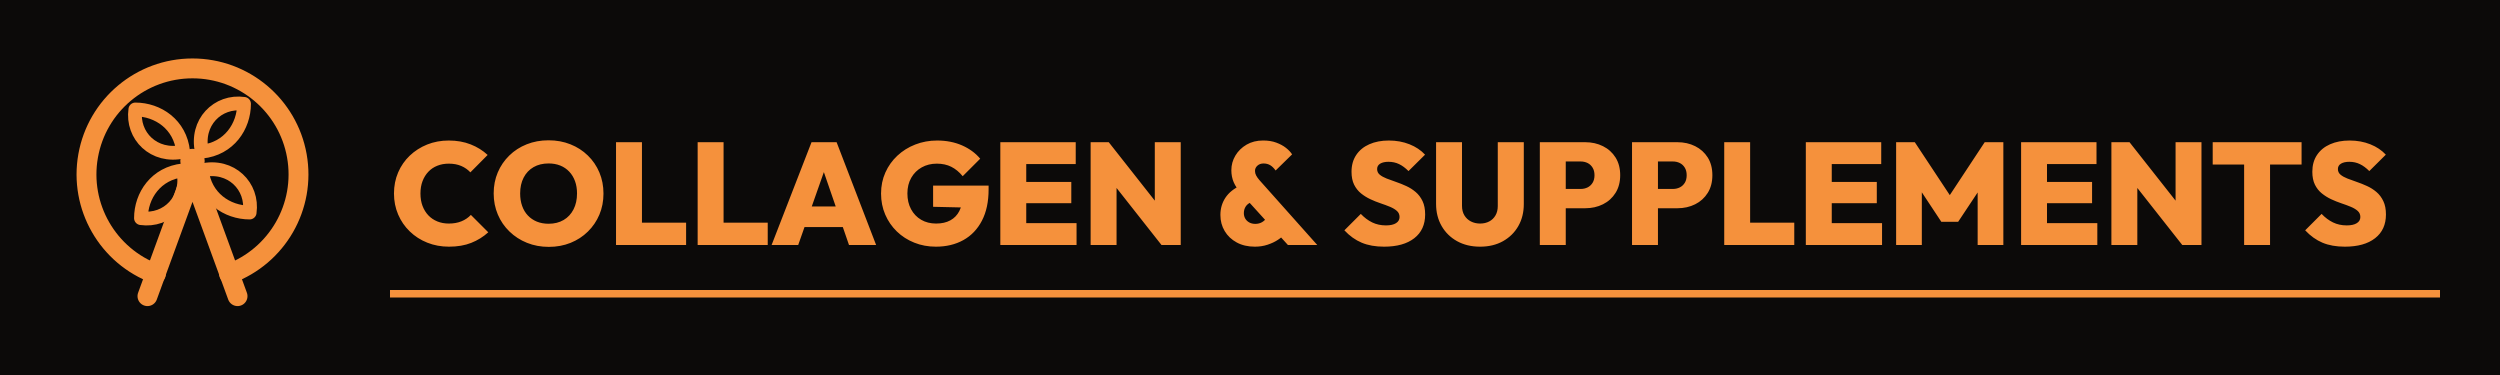
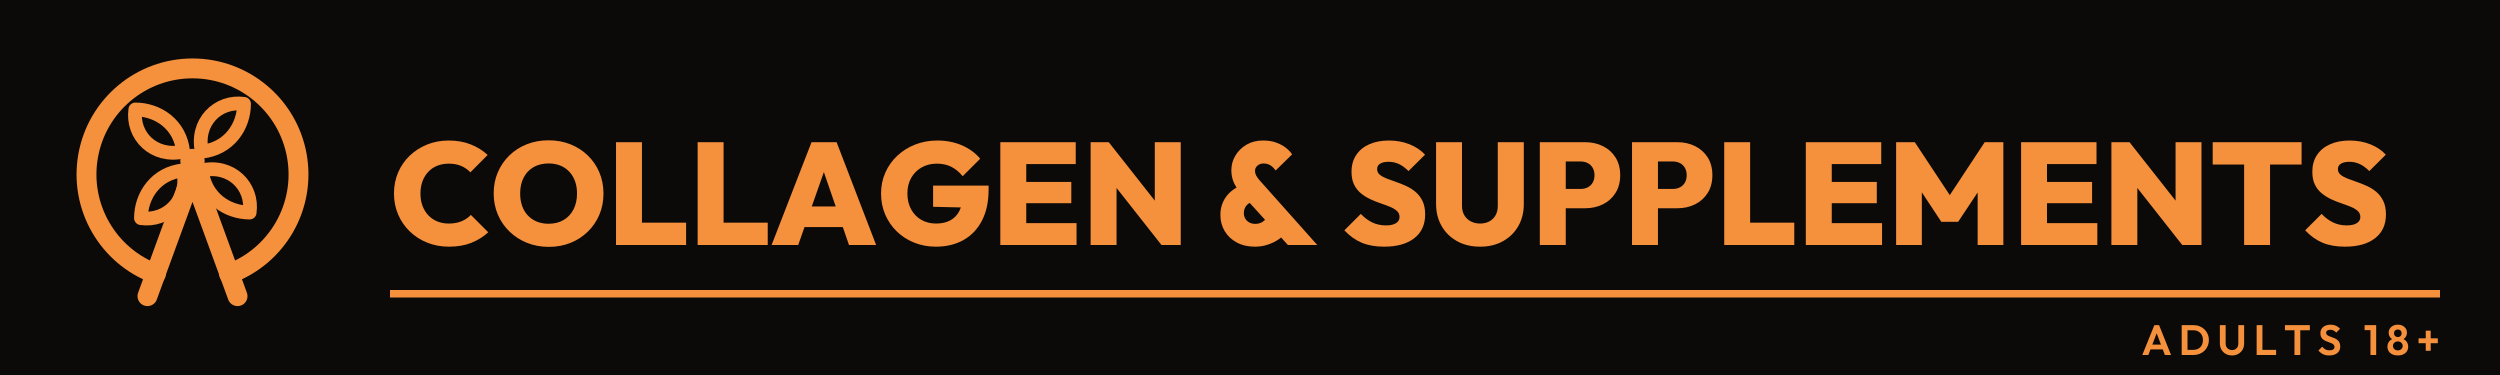
<svg xmlns="http://www.w3.org/2000/svg" viewBox="0 0 1000 150" width="1000mm" height="150mm" color="#f5913c">
  <rect width="1000" height="150" fill="#0c0a09" />
  <g transform="translate(24 22) scale(1.06)">
    <g fill="none" stroke="currentColor" stroke-linecap="round" stroke-linejoin="round">
      <path d="M 36.2 82.6 A 40 40 0 1 1 63.8 82.6" stroke-width="7.5" />
      <path d="M 33 91 L 50 44.5 L 67 91" stroke-width="7.5" />
      <g transform="translate(50 40)">
        <path d="M5 0 C 11 -9.5, 23 -9.5, 29 -1.5 C 23 4.5, 13 6.5, 5 0 Z" transform="rotate(-45)" stroke-width="5.2" />
        <path d="M5 0 C 11 -9.5, 23 -9.5, 29 -1.5 C 23 4.5, 13 6.5, 5 0 Z" transform="rotate(45)" stroke-width="5.2" />
        <path d="M5 0 C 11 -9.5, 23 -9.5, 29 -1.5 C 23 4.5, 13 6.5, 5 0 Z" transform="rotate(135)" stroke-width="5.2" />
        <path d="M5 0 C 11 -9.5, 23 -9.5, 29 -1.5 C 23 4.5, 13 6.5, 5 0 Z" transform="rotate(225)" stroke-width="5.2" />
        <circle r="4.6" fill="currentColor" stroke="none" />
      </g>
    </g>
  </g>
  <path d="M23.59 0.67Q18.92 0.67 14.92 -0.93Q10.92 -2.52 7.92 -5.42Q4.92 -8.31 3.26 -12.19Q1.59 -16.08 1.59 -20.6Q1.59 -25.17 3.26 -29.04Q4.92 -32.9 7.9 -35.74Q10.88 -38.58 14.86 -40.19Q18.84 -41.79 23.5 -41.79Q28.35 -41.79 32.25 -40.25Q36.15 -38.72 39.06 -36.02L32.15 -29.06Q30.65 -30.68 28.51 -31.61Q26.36 -32.54 23.5 -32.54Q21.01 -32.54 18.93 -31.71Q16.85 -30.89 15.35 -29.31Q13.85 -27.74 13.01 -25.53Q12.18 -23.32 12.18 -20.6Q12.18 -17.85 13.01 -15.64Q13.85 -13.43 15.35 -11.85Q16.85 -10.28 18.93 -9.43Q21.01 -8.58 23.5 -8.58Q26.39 -8.58 28.58 -9.48Q30.77 -10.37 32.35 -12.04L39.31 -5.08Q36.31 -2.36 32.49 -0.85Q28.68 0.67 23.59 0.67ZM63.54 0.75Q58.8 0.75 54.79 -0.87Q50.78 -2.49 47.79 -5.39Q44.79 -8.28 43.13 -12.19Q41.47 -16.1 41.47 -20.62Q41.47 -25.19 43.11 -29.04Q44.75 -32.9 47.72 -35.79Q50.68 -38.69 54.68 -40.28Q58.69 -41.88 63.43 -41.88Q68.17 -41.88 72.17 -40.28Q76.17 -38.69 79.14 -35.79Q82.12 -32.9 83.76 -29.01Q85.39 -25.13 85.39 -20.56Q85.39 -16.04 83.76 -12.15Q82.12 -8.27 79.15 -5.36Q76.19 -2.45 72.21 -0.85Q68.23 0.75 63.54 0.75ZM63.43 -8.5Q66.89 -8.5 69.45 -10Q72.01 -11.51 73.41 -14.25Q74.81 -16.98 74.81 -20.62Q74.81 -23.33 74.01 -25.53Q73.21 -27.74 71.71 -29.33Q70.2 -30.93 68.11 -31.78Q66.02 -32.62 63.43 -32.62Q59.98 -32.62 57.42 -31.15Q54.86 -29.67 53.46 -26.96Q52.06 -24.26 52.06 -20.62Q52.06 -17.86 52.86 -15.62Q53.65 -13.38 55.15 -11.8Q56.66 -10.21 58.75 -9.35Q60.85 -8.5 63.43 -8.5ZM90.41 0V-41.12H100.78V0ZM98.65 0V-8.92H118.44V0ZM123.06 0V-41.12H133.43V0ZM131.29 0V-8.92H151.09V0ZM152.64 0 168.61 -41.12H178.64L194.45 0H183.6L171.69 -34.54H175.44L163.28 0ZM162.36 -7.18V-15.41H185.05V-7.18ZM218.35 0.67Q213.69 0.67 209.7 -0.94Q205.7 -2.54 202.72 -5.43Q199.74 -8.32 198.08 -12.19Q196.42 -16.05 196.42 -20.58Q196.42 -25.14 198.15 -29Q199.87 -32.86 202.95 -35.73Q206.02 -38.6 210.1 -40.19Q214.18 -41.79 218.85 -41.79Q224.36 -41.79 228.81 -39.85Q233.25 -37.9 236.08 -34.52L229.08 -27.52Q227.02 -30.03 224.52 -31.28Q222.03 -32.54 218.72 -32.54Q215.37 -32.54 212.71 -31.06Q210.05 -29.58 208.51 -26.9Q206.96 -24.21 206.96 -20.62Q206.96 -17.02 208.43 -14.31Q209.89 -11.6 212.47 -10.09Q215.05 -8.58 218.45 -8.58Q221.81 -8.58 224.15 -9.87Q226.49 -11.15 227.73 -13.58Q228.97 -16.01 228.97 -19.39L235.98 -14.85L217.24 -15.28V-23.77H239.44V-22.23Q239.44 -14.85 236.77 -9.73Q234.11 -4.61 229.36 -1.97Q224.61 0.67 218.35 0.67ZM244.13 0V-41.12H254.5V0ZM252.32 0V-8.74H274.62V0ZM252.32 -16.72V-25.23H272.52V-16.72ZM252.32 -32.38V-41.12H274.29V-32.38ZM280.25 0V-41.12H287.5L290.62 -32.68V0ZM308.6 0 284.56 -30.51 287.5 -41.12 311.54 -10.61ZM308.6 0 305.92 -8.66V-41.12H316.29V0ZM359.17 0 340.61 -20.45Q338.42 -22.91 337.48 -25.1Q336.54 -27.29 336.54 -29.9Q336.54 -33.06 338.15 -35.76Q339.77 -38.47 342.62 -40.14Q345.47 -41.8 349.22 -41.8Q352.21 -41.8 354.49 -40.96Q356.78 -40.12 358.39 -38.85Q360.01 -37.57 360.84 -36.25L354.25 -29.8Q353.15 -31.32 352 -31.97Q350.85 -32.61 349.44 -32.61Q347.93 -32.61 346.97 -31.74Q346 -30.87 346 -29.64Q346 -28.67 346.45 -27.83Q346.89 -26.98 347.73 -26L370.91 0ZM345.96 0.67Q341.78 0.67 338.68 -1.02Q335.58 -2.7 333.87 -5.58Q332.16 -8.45 332.16 -12.01Q332.16 -15.88 334.18 -18.93Q336.2 -21.98 340.35 -23.87L344.57 -17.15Q343.03 -16.56 342.28 -15.39Q341.54 -14.22 341.54 -12.75Q341.54 -11.57 342.08 -10.6Q342.63 -9.63 343.67 -9.04Q344.71 -8.45 346.15 -8.45Q347.63 -8.45 348.81 -9.13Q349.99 -9.8 350.93 -11.22L357.85 -4.39Q356.94 -3.23 355.17 -2.07Q353.41 -0.9 351.05 -0.12Q348.69 0.67 345.96 0.67ZM397.62 0.67Q392.45 0.67 388.68 -0.92Q384.9 -2.51 381.75 -5.87L388.32 -12.44Q390.44 -10.22 392.89 -9.03Q395.34 -7.84 398.37 -7.84Q401 -7.84 402.41 -8.74Q403.82 -9.63 403.82 -11.19Q403.82 -12.66 402.78 -13.61Q401.73 -14.56 400.02 -15.27Q398.31 -15.98 396.25 -16.67Q394.19 -17.36 392.16 -18.31Q390.12 -19.26 388.41 -20.64Q386.7 -22.03 385.65 -24.12Q384.61 -26.22 384.61 -29.3Q384.61 -33.2 386.49 -36.01Q388.37 -38.82 391.73 -40.3Q395.09 -41.79 399.55 -41.79Q404.03 -41.79 407.8 -40.29Q411.57 -38.79 414.02 -36.13L407.4 -29.57Q405.53 -31.45 403.63 -32.36Q401.72 -33.28 399.41 -33.28Q397.31 -33.28 396.08 -32.54Q394.85 -31.8 394.85 -30.38Q394.85 -29 395.89 -28.13Q396.94 -27.26 398.65 -26.59Q400.36 -25.91 402.42 -25.22Q404.48 -24.52 406.51 -23.58Q408.55 -22.65 410.26 -21.2Q411.97 -19.75 413.02 -17.56Q414.06 -15.37 414.06 -12.21Q414.06 -6.1 409.72 -2.72Q405.39 0.67 397.62 0.67ZM436.04 0.67Q430.79 0.67 426.83 -1.53Q422.88 -3.73 420.65 -7.59Q418.43 -11.46 418.43 -16.43V-41.12H428.8V-15.66Q428.8 -13.44 429.76 -11.85Q430.72 -10.26 432.37 -9.42Q434.02 -8.58 436.03 -8.58Q438.1 -8.58 439.69 -9.42Q441.28 -10.26 442.19 -11.83Q443.11 -13.4 443.11 -15.6V-41.12H453.52V-16.37Q453.52 -11.4 451.32 -7.56Q449.13 -3.73 445.2 -1.53Q441.28 0.67 436.04 0.67ZM468.12 -14.7V-22.42H476.27Q477.79 -22.42 479.04 -23.04Q480.29 -23.66 481.04 -24.89Q481.8 -26.12 481.8 -27.91Q481.8 -29.7 481.04 -30.93Q480.29 -32.17 479.04 -32.79Q477.79 -33.41 476.27 -33.41H468.12V-41.12H478.06Q482.01 -41.12 485.19 -39.53Q488.37 -37.95 490.22 -35Q492.08 -32.05 492.08 -27.92Q492.08 -23.82 490.22 -20.85Q488.37 -17.88 485.19 -16.29Q482.01 -14.7 478.06 -14.7ZM459.93 0V-41.12H470.3V0ZM505 -14.7V-22.42H513.15Q514.67 -22.42 515.92 -23.04Q517.17 -23.66 517.92 -24.89Q518.67 -26.12 518.67 -27.91Q518.67 -29.7 517.92 -30.93Q517.17 -32.17 515.92 -32.79Q514.67 -33.41 513.15 -33.41H505V-41.12H514.93Q518.89 -41.12 522.07 -39.53Q525.24 -37.95 527.1 -35Q528.95 -32.05 528.95 -27.92Q528.95 -23.82 527.1 -20.85Q525.24 -17.88 522.07 -16.29Q518.89 -14.7 514.93 -14.7ZM496.81 0V-41.12H507.18V0ZM533.69 0V-41.12H544.05V0ZM541.92 0V-8.92H561.71V0ZM566.33 0V-41.12H576.7V0ZM574.52 0V-8.74H596.82V0ZM574.52 -16.72V-25.23H594.72V-16.72ZM574.52 -32.38V-41.12H596.49V-32.38ZM602.45 0V-41.12H609.92L625.67 -17.3H622.17L637.88 -41.12H645.34V0H635.06V-23.93L636.7 -23.48L627.26 -9.28H620.53L611.14 -23.48L612.73 -23.93V0ZM652.44 0V-41.12H662.8V0ZM660.63 0V-8.74H682.93V0ZM660.63 -16.72V-25.23H680.83V-16.72ZM660.63 -32.38V-41.12H682.6V-32.38ZM688.56 0V-41.12H695.81L698.93 -32.68V0ZM716.91 0 692.87 -30.51 695.81 -41.12 719.85 -10.61ZM716.91 0 714.23 -8.66V-41.12H724.59V0ZM741.65 0V-40.83H752.02V0ZM729.08 -32.2V-41.12H764.63V-32.2ZM781.93 0.67Q776.77 0.67 772.99 -0.92Q769.22 -2.51 766.07 -5.87L772.64 -12.44Q774.76 -10.22 777.21 -9.03Q779.66 -7.84 782.69 -7.84Q785.31 -7.84 786.73 -8.74Q788.14 -9.63 788.14 -11.19Q788.14 -12.66 787.1 -13.61Q786.05 -14.56 784.34 -15.27Q782.63 -15.98 780.57 -16.67Q778.51 -17.36 776.47 -18.31Q774.44 -19.26 772.73 -20.64Q771.01 -22.03 769.97 -24.12Q768.93 -26.22 768.93 -29.3Q768.93 -33.2 770.8 -36.01Q772.68 -38.82 776.05 -40.3Q779.41 -41.79 783.86 -41.79Q788.34 -41.79 792.11 -40.29Q795.88 -38.79 798.33 -36.13L791.72 -29.57Q789.85 -31.45 787.94 -32.36Q786.04 -33.28 783.73 -33.28Q781.63 -33.28 780.4 -32.54Q779.16 -31.8 779.16 -30.38Q779.16 -29 780.21 -28.13Q781.25 -27.26 782.96 -26.59Q784.67 -25.91 786.73 -25.22Q788.79 -24.52 790.83 -23.58Q792.87 -22.65 794.58 -21.2Q796.29 -19.75 797.33 -17.56Q798.38 -15.37 798.38 -12.21Q798.38 -6.1 794.04 -2.72Q789.71 0.67 781.93 0.67Z" transform="translate(156.00 98.00)" fill="currentColor" />
  <rect x="156" y="116" width="820" height="3" fill="currentColor" />
+   <path d="M0.33 0 5.16 -11.95H7.04L11.83 0H9.36L5.66 -9.8H6.5L2.75 0ZM2.89 -2.23V-4.17H9.31V-2.23ZM17.67 0V-2.06H20.72Q21.88 -2.06 22.75 -2.54Q23.62 -3.03 24.1 -3.91Q24.58 -4.8 24.58 -5.99Q24.58 -7.17 24.09 -8.05Q23.6 -8.93 22.73 -9.41Q21.87 -9.89 20.72 -9.89H17.63V-11.95H20.76Q22.09 -11.95 23.22 -11.51Q24.34 -11.06 25.18 -10.26Q26.02 -9.45 26.49 -8.36Q26.95 -7.28 26.95 -5.98Q26.95 -4.69 26.49 -3.59Q26.02 -2.5 25.19 -1.69Q24.36 -0.89 23.23 -0.44Q22.1 0 20.8 0ZM16.09 0V-11.95H18.41V0ZM36.23 0.18Q34.82 0.18 33.72 -0.44Q32.62 -1.07 31.99 -2.15Q31.36 -3.24 31.36 -4.62V-11.95H33.67V-4.56Q33.67 -3.76 34.01 -3.18Q34.35 -2.6 34.93 -2.29Q35.51 -1.97 36.23 -1.97Q36.96 -1.97 37.52 -2.28Q38.09 -2.6 38.42 -3.18Q38.74 -3.76 38.74 -4.54V-11.95H41.06V-4.6Q41.06 -3.22 40.44 -2.14Q39.82 -1.07 38.73 -0.44Q37.65 0.18 36.23 0.18ZM46.07 0V-11.95H48.38V0ZM47.77 0V-2.06H53.85V0ZM61.2 0V-11.7H63.52V0ZM57.39 -9.89V-11.95H67.34V-9.89ZM75.11 0.18Q73.67 0.18 72.64 -0.32Q71.62 -0.81 70.79 -1.8L72.31 -3.32Q72.85 -2.63 73.54 -2.25Q74.23 -1.87 75.23 -1.87Q76.15 -1.87 76.68 -2.22Q77.21 -2.58 77.21 -3.21Q77.21 -3.75 76.9 -4.09Q76.59 -4.44 76.09 -4.67Q75.59 -4.9 74.99 -5.1Q74.38 -5.3 73.78 -5.56Q73.18 -5.81 72.68 -6.2Q72.18 -6.58 71.87 -7.18Q71.57 -7.79 71.57 -8.7Q71.57 -9.78 72.09 -10.55Q72.62 -11.32 73.54 -11.72Q74.46 -12.13 75.62 -12.13Q76.84 -12.13 77.83 -11.68Q78.81 -11.22 79.44 -10.49L77.91 -8.96Q77.38 -9.53 76.83 -9.81Q76.27 -10.09 75.57 -10.09Q74.78 -10.09 74.32 -9.78Q73.87 -9.46 73.87 -8.9Q73.87 -8.4 74.18 -8.09Q74.48 -7.79 74.98 -7.57Q75.48 -7.35 76.09 -7.14Q76.69 -6.94 77.29 -6.68Q77.89 -6.42 78.4 -6.01Q78.9 -5.6 79.2 -4.97Q79.51 -4.33 79.51 -3.39Q79.51 -1.73 78.33 -0.78Q77.15 0.18 75.11 0.18ZM91.6 0V-11.95H93.88V0ZM89.25 -9.94V-11.95H93.71V-9.94ZM102.54 0.18Q101.27 0.18 100.34 -0.27Q99.41 -0.72 98.9 -1.51Q98.38 -2.31 98.38 -3.32Q98.38 -4.14 98.7 -4.82Q99.02 -5.5 99.62 -5.97Q100.23 -6.43 101.04 -6.62L100.99 -6.07Q100.31 -6.24 99.84 -6.67Q99.37 -7.09 99.12 -7.68Q98.88 -8.26 98.88 -8.9Q98.88 -9.85 99.35 -10.58Q99.82 -11.31 100.65 -11.73Q101.48 -12.14 102.54 -12.14Q103.61 -12.14 104.43 -11.73Q105.25 -11.31 105.72 -10.58Q106.19 -9.85 106.19 -8.9Q106.19 -8.26 105.94 -7.68Q105.7 -7.09 105.24 -6.67Q104.77 -6.24 104.08 -6.07L104.02 -6.62Q104.86 -6.43 105.45 -5.97Q106.05 -5.5 106.37 -4.82Q106.69 -4.14 106.69 -3.32Q106.69 -2.31 106.18 -1.51Q105.67 -0.72 104.73 -0.27Q103.8 0.18 102.54 0.18ZM102.54 -1.84Q103.11 -1.84 103.54 -2.08Q103.98 -2.31 104.23 -2.72Q104.49 -3.12 104.49 -3.64Q104.49 -4.17 104.23 -4.56Q103.98 -4.96 103.54 -5.19Q103.11 -5.43 102.54 -5.43Q101.97 -5.43 101.53 -5.19Q101.09 -4.96 100.84 -4.56Q100.58 -4.17 100.58 -3.64Q100.58 -3.12 100.84 -2.72Q101.09 -2.31 101.53 -2.08Q101.97 -1.84 102.54 -1.84ZM102.54 -7.17Q103.21 -7.17 103.63 -7.59Q104.06 -8.02 104.06 -8.69Q104.06 -9.36 103.63 -9.78Q103.21 -10.21 102.54 -10.21Q101.88 -10.21 101.44 -9.79Q101.01 -9.37 101.01 -8.7Q101.01 -8.03 101.44 -7.6Q101.88 -7.17 102.54 -7.17ZM110.84 -4.73V-6.66H118.54V-4.73ZM113.71 -9.73H115.69V-1.67H113.71Z" transform="translate(856.59 142.00)" fill="currentColor" />
</svg>
